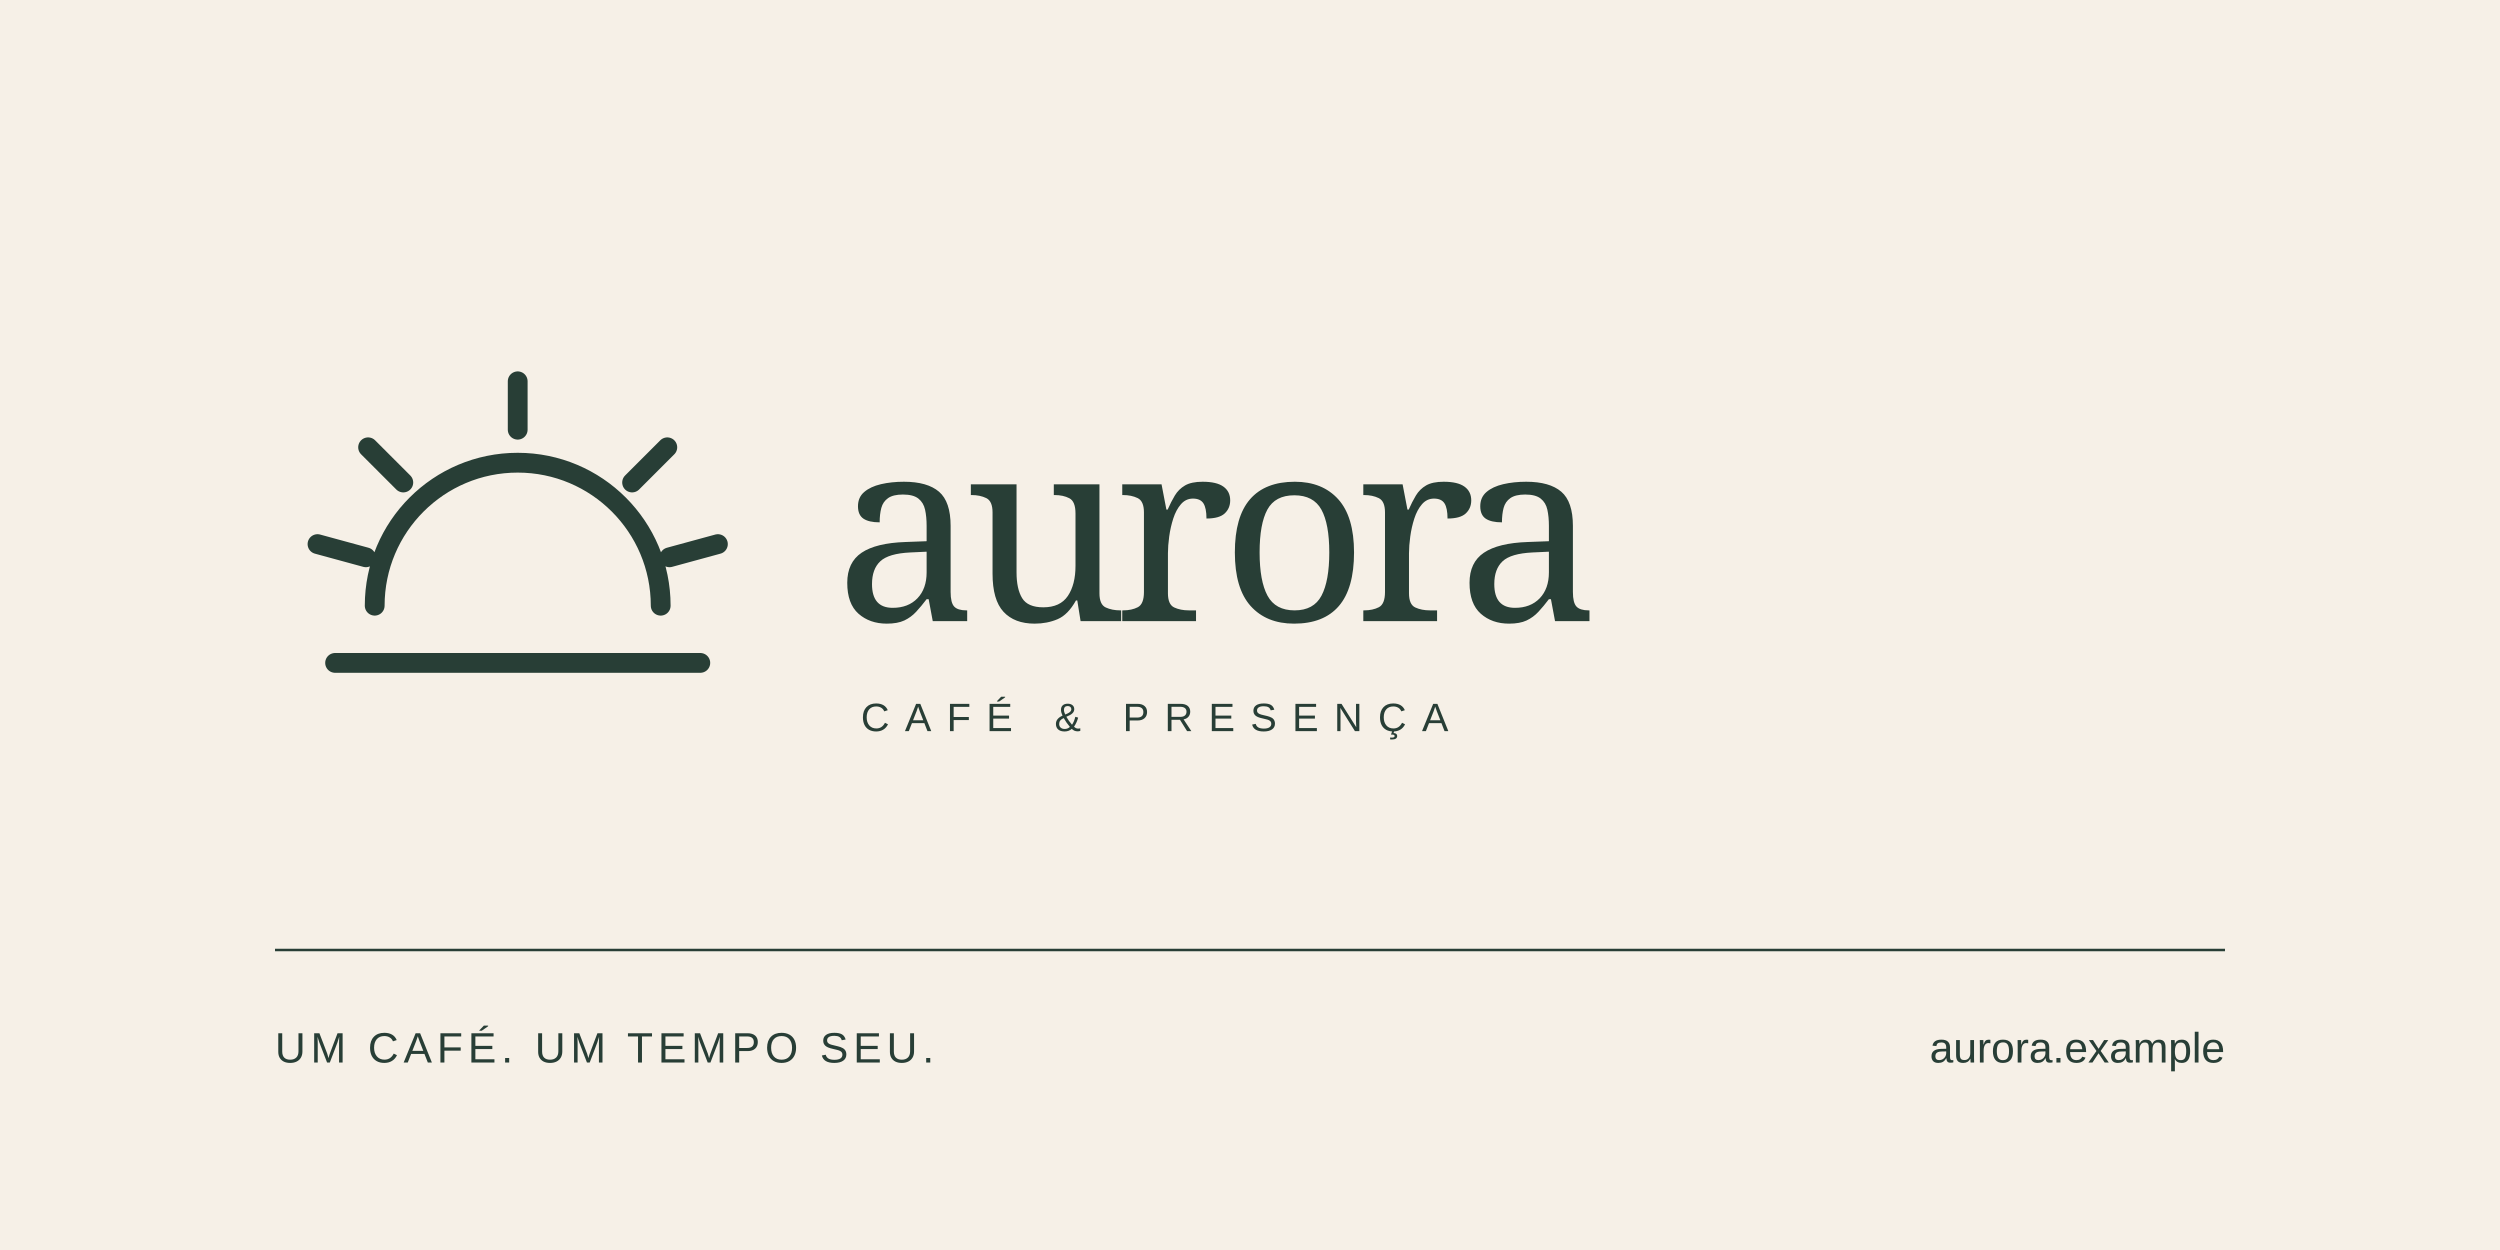
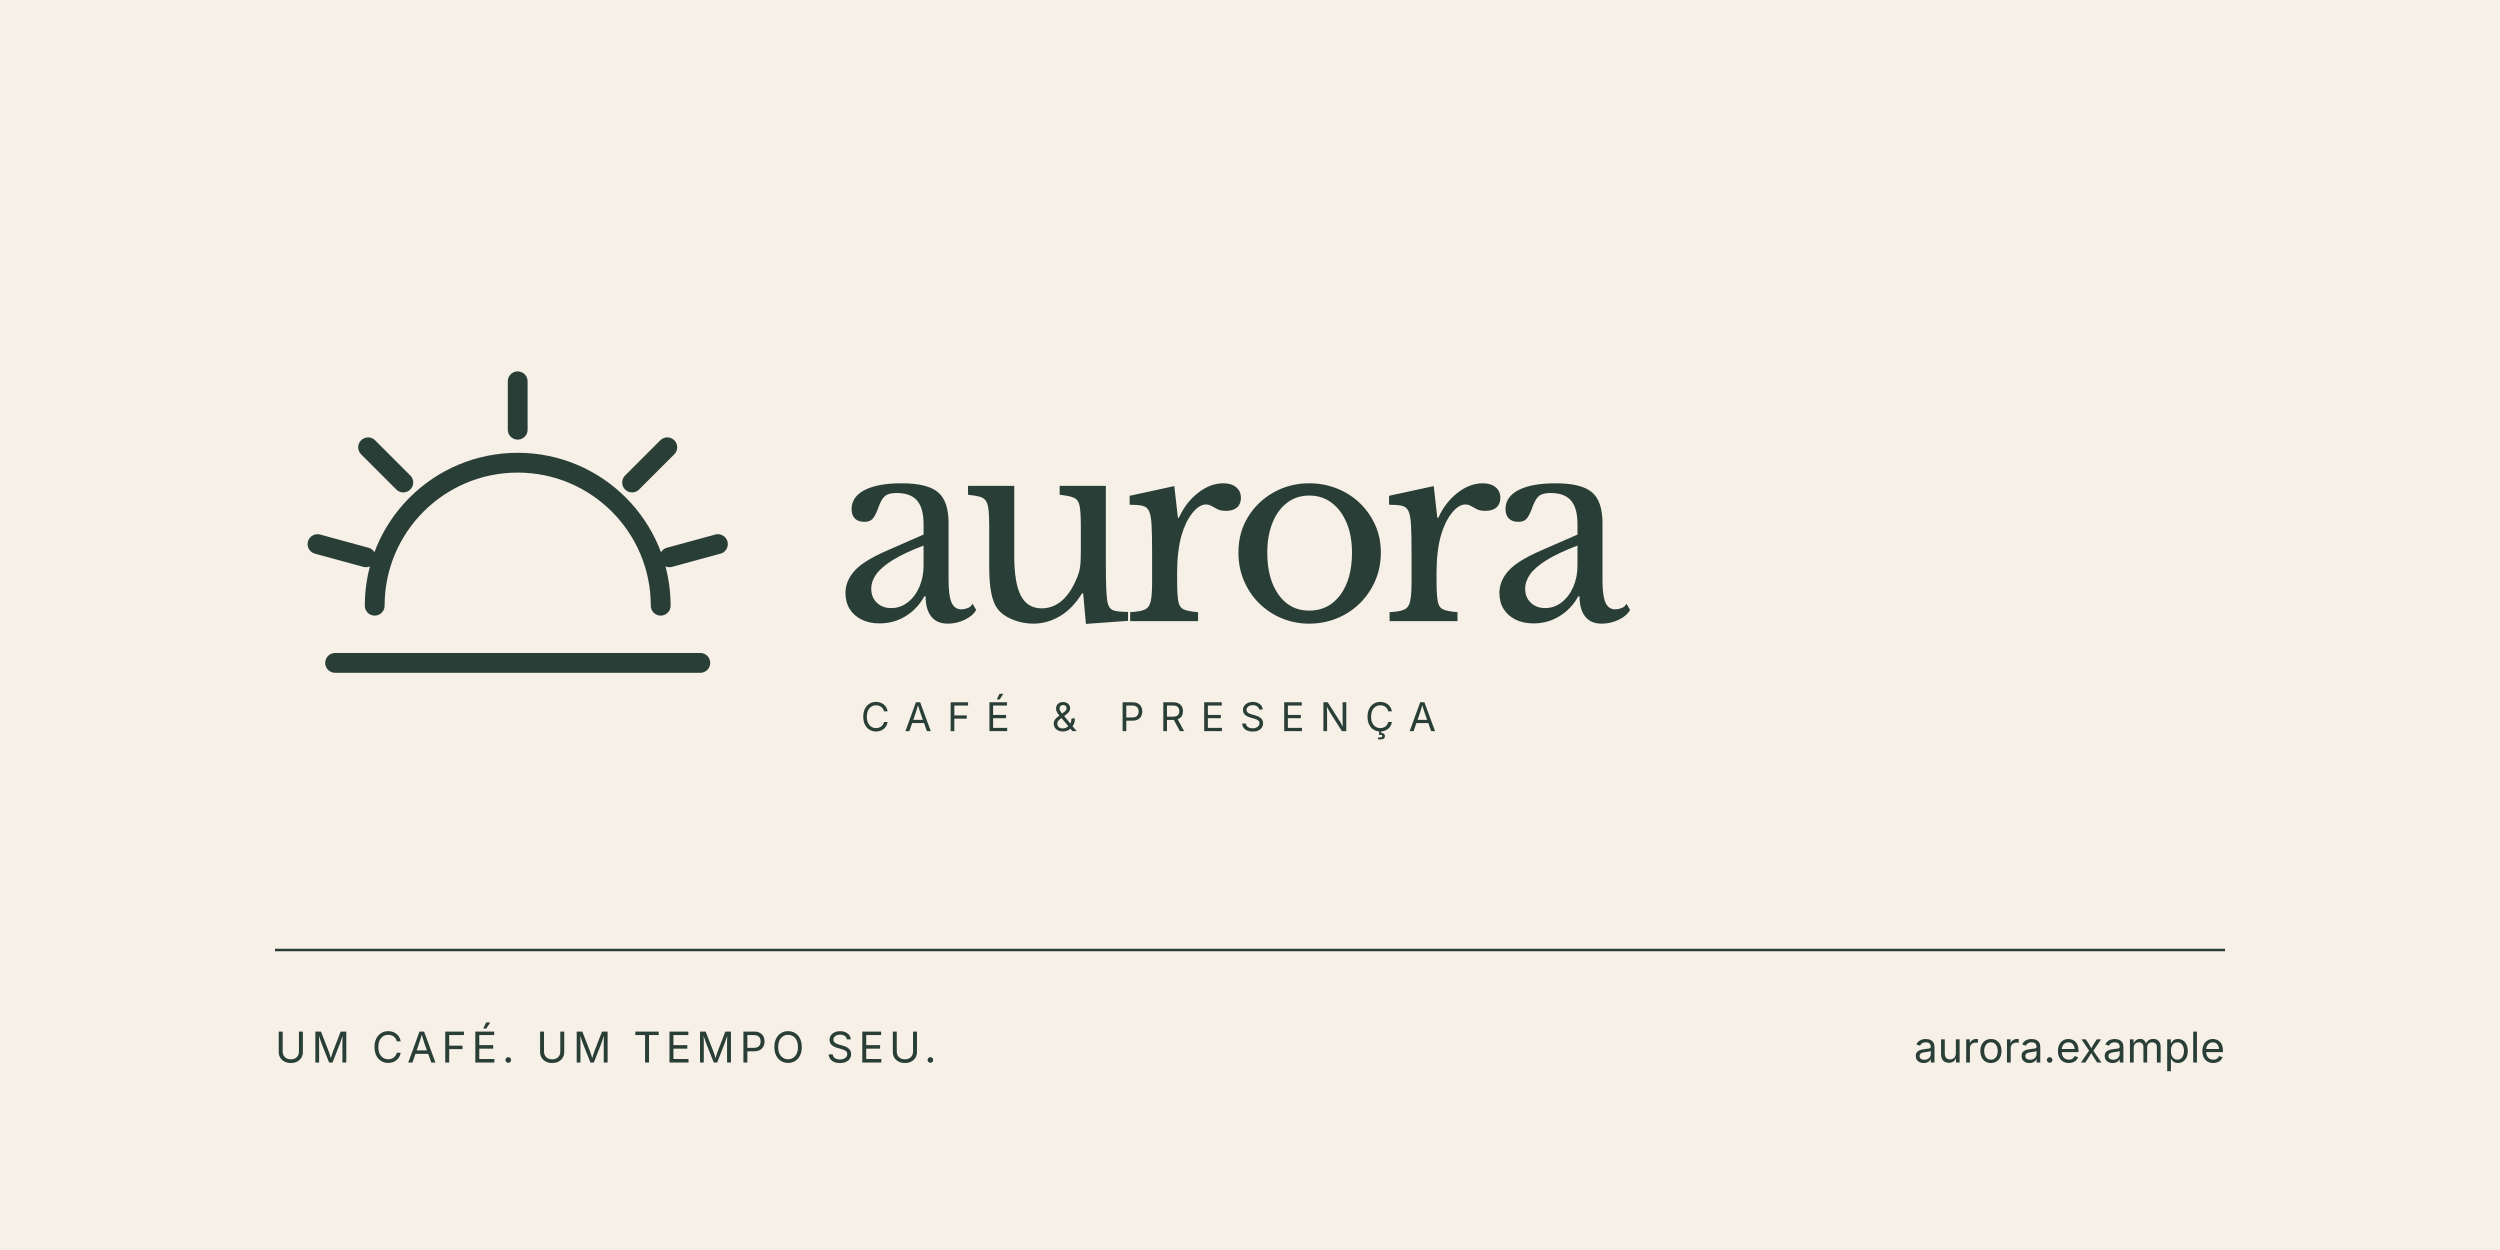
<svg xmlns="http://www.w3.org/2000/svg" width="1000" height="500" viewBox="0 0 1000 500" role="img" aria-label="Cartão conceitual da marca fictícia Aurora">
  <rect width="1000" height="500" fill="#F6F0E7" />
  <g transform="translate(105 105) scale(.88)">
    <g transform="translate(16 40)">
      <g fill="none" stroke="#283E36" stroke-width="9" stroke-linecap="round">
        <path d="M35 116a65 65 0 0 1 130 0M17 142h166M100 14v22M32 44l16 16M168 44l-16 16M9 88l22 6M191 88l-22 6" />
      </g>
    </g>
-     <text x="260" y="163" fill="#283E36" font-family="Georgia,serif" font-size="116" letter-spacing="-6">aurora</text>
-     <text x="272" y="213" fill="#283E36" font-family="Arial,sans-serif" font-size="18" letter-spacing="7">CAFÉ &amp; PRESENÇA</text>
+     <g fill="#283E36" aria-label="aurora">
+       <path d="M311.504 164.16Q306.516 164.16 303.964 160.912Q301.412 157.664 301.412 151.748H300.832Q297.7 157.432 292.364 160.738Q287.028 164.044 280.532 164.044Q275.776 164.044 272.296 162.304Q268.816 160.564 266.902 157.49Q264.988 154.416 264.988 150.24Q264.988 144.788 269.048 140.206Q273.108 135.624 283.78 130.984L300.484 123.676V118.92Q300.484 111.612 297.526 108.19Q294.568 104.768 288.188 104.768Q284.476 104.768 282.794 106.276Q281.112 107.784 279.604 112.308Q278.328 115.556 277.11 116.716Q275.892 117.876 273.572 117.876Q270.788 117.876 269.28 116.368Q267.772 114.86 267.772 112.076Q267.772 106.508 273.688 103.434Q279.604 100.36 290.508 100.36Q302.224 100.36 307.038 104.42Q311.852 108.48 311.852 118.456V144.44Q311.852 151.632 313.244 154.648Q314.636 157.664 317.652 157.664Q318.812 157.664 320.378 157.142Q321.944 156.62 322.756 155.112L324.38 157.896Q322.988 160.564 319.276 162.362Q315.564 164.16 311.504 164.16ZM285.752 157.084Q289.928 157.084 293.292 154.474Q296.656 151.864 298.57 147.456Q300.484 143.048 300.484 137.828V128.664Q291.668 132.028 286.448 135.276Q281.228 138.524 278.966 141.714Q276.704 144.904 276.704 148.268Q276.704 152.212 279.256 154.648Q281.808 157.084 285.752 157.084ZM371.972 131.448V120.08Q371.972 113.7 371.45 110.8Q370.928 107.9 368.898 106.972Q366.868 106.044 362.344 105.58V101.52H383.34V137.132Q383.34 143.744 383.514 147.92Q383.688 152.096 384.036 154.184Q384.616 157.084 386.356 157.954Q388.096 158.824 393.432 158.824V162.884L374.292 164.276L373.016 150.356H372.552Q368.144 157.432 362.402 160.796Q356.66 164.16 350.396 164.16Q345.524 164.16 340.942 162.304Q336.36 160.448 334.04 157.316Q330.328 152.444 330.328 138.524V120.08Q330.328 115.324 330.038 112.54Q329.748 109.756 328.82 108.364Q327.892 106.972 325.978 106.45Q324.064 105.928 320.7 105.58V101.52H341.696V133.188Q341.696 145.716 344.712 151.458Q347.728 157.2 354.108 157.2Q364.316 157.2 370 143.86Q371.16 141.192 371.566 138.814Q371.972 136.436 371.972 131.448ZM415.736 140.612V144.556Q415.736 150.936 416.258 153.894Q416.78 156.852 418.81 157.722Q420.84 158.592 425.248 158.94V163H394.392V158.94Q398.916 158.708 401.004 157.78Q403.092 156.852 403.73 154.01Q404.368 151.168 404.368 145.368V131.796Q404.368 123.908 404.136 119.442Q403.904 114.976 402.976 113.004Q402.048 111.032 399.96 110.568Q397.872 110.104 394.16 110.104V106.044L414.46 101.636L416.084 116.02H416.548Q419.68 109.06 425.248 104.71Q430.816 100.36 436.732 100.36Q440.444 100.36 442.59 102.158Q444.736 103.956 444.736 106.972Q444.736 109.756 442.996 111.322Q441.256 112.888 438.008 112.888Q435.572 112.888 434.064 112.134Q432.556 111.38 431.396 110.684Q430.236 109.988 428.844 109.988Q425.712 109.988 422.58 113.99Q419.448 117.992 417.708 124.14Q416.78 127.388 416.258 131.68Q415.736 135.972 415.736 140.612ZM475.74 100.36Q482.352 100.36 488.268 102.68Q494.184 105 498.65 109.234Q503.116 113.468 505.726 119.21Q508.336 124.952 508.336 131.796Q508.336 138.872 505.726 144.788Q503.116 150.704 498.65 155.054Q494.184 159.404 488.268 161.782Q482.352 164.16 475.74 164.16Q469.244 164.16 463.444 161.782Q457.644 159.404 453.178 155.054Q448.712 150.704 446.16 144.788Q443.608 138.872 443.608 131.796Q443.608 122.632 448.016 115.556Q452.424 108.48 459.732 104.42Q467.04 100.36 475.74 100.36ZM475.74 105.928Q470.056 105.928 465.764 109.176Q461.472 112.424 459.094 118.282Q456.716 124.14 456.716 131.912Q456.716 143.86 461.878 151.052Q467.04 158.244 475.74 158.244Q484.672 158.244 489.95 151.052Q495.228 143.86 495.228 131.912Q495.228 124.14 492.792 118.34Q490.356 112.54 486.006 109.234Q481.656 105.928 475.74 105.928ZM533.656 140.612V144.556Q533.656 150.936 534.178 153.894Q534.7 156.852 536.73 157.722Q538.76 158.592 543.168 158.94V163H512.312V158.94Q516.836 158.708 518.924 157.78Q521.012 156.852 521.65 154.01Q522.288 151.168 522.288 145.368V131.796Q522.288 123.908 522.056 119.442Q521.824 114.976 520.896 113.004Q519.968 111.032 517.88 110.568Q515.792 110.104 512.08 110.104V106.044L532.38 101.636L534.004 116.02H534.468Q537.6 109.06 543.168 104.71Q548.736 100.36 554.652 100.36Q558.364 100.36 560.51 102.158Q562.656 103.956 562.656 106.972Q562.656 109.756 560.916 111.322Q559.176 112.888 555.928 112.888Q553.492 112.888 551.984 112.134Q550.476 111.38 549.316 110.684Q548.156 109.988 546.764 109.988Q543.632 109.988 540.5 113.99Q537.368 117.992 535.628 124.14Q534.7 127.388 534.178 131.68Q533.656 135.972 533.656 140.612ZM608.74 164.16Q603.752 164.16 601.2 160.912Q598.648 157.664 598.648 151.748H598.068Q594.936 157.432 589.6 160.738Q584.264 164.044 577.768 164.044Q573.012 164.044 569.532 162.304Q566.052 160.564 564.138 157.49Q562.224 154.416 562.224 150.24Q562.224 144.788 566.284 140.206Q570.344 135.624 581.016 130.984L597.72 123.676V118.92Q597.72 111.612 594.762 108.19Q591.804 104.768 585.424 104.768Q581.712 104.768 580.03 106.276Q578.348 107.784 576.84 112.308Q575.564 115.556 574.346 116.716Q573.128 117.876 570.808 117.876Q568.024 117.876 566.516 116.368Q565.008 114.86 565.008 112.076Q565.008 106.508 570.924 103.434Q576.84 100.36 587.744 100.36Q599.46 100.36 604.274 104.42Q609.088 108.48 609.088 118.456V144.44Q609.088 151.632 610.48 154.648Q611.872 157.664 614.888 157.664Q616.048 157.664 617.614 157.142Q619.18 156.62 619.992 155.112L621.616 157.896Q620.224 160.564 616.512 162.362Q612.8 164.16 608.74 164.16ZM582.988 157.084Q587.164 157.084 590.528 154.474Q593.892 151.864 595.806 147.456Q597.72 143.048 597.72 137.828V128.664Q588.904 132.028 583.684 135.276Q578.464 138.524 576.202 141.714Q573.94 144.904 573.94 148.268Q573.94 152.212 576.492 154.648Q579.044 157.084 582.988 157.084Z" />
+     </g>
+     <g fill="#283E36" aria-label="CAFÉ &amp; PRESENÇA">
+       <path d="M278.882 213.176Q277.203 213.176 275.889 212.363Q274.575 211.55 273.824 210.042Q273.072 208.535 273.072 206.461Q273.072 204.378 273.824 202.871Q274.575 201.363 275.889 200.546Q277.203 199.728 278.882 199.728Q279.875 199.728 280.758 200.019Q281.642 200.309 282.345 200.867Q283.048 201.425 283.518 202.22Q283.988 203.016 284.164 204.026H282.494Q282.353 203.35 282.015 202.84Q281.677 202.33 281.189 201.978Q280.701 201.627 280.112 201.451Q279.523 201.275 278.882 201.275Q277.704 201.275 276.755 201.873Q275.806 202.471 275.252 203.626Q274.698 204.782 274.698 206.461Q274.698 208.131 275.256 209.287Q275.815 210.442 276.764 211.036Q277.713 211.629 278.882 211.629Q279.523 211.629 280.112 211.449Q280.701 211.269 281.189 210.921Q281.677 210.574 282.015 210.06Q282.353 209.546 282.494 208.878H284.164Q283.997 209.88 283.527 210.671Q283.057 211.462 282.353 212.024Q281.65 212.587 280.767 212.881Q279.884 213.176 278.882 213.176ZM292.254 213 297.009 199.904H298.942L303.759 213H302.001L299.224 205.231Q298.969 204.51 298.63 203.433Q298.292 202.356 297.809 200.686H298.125Q297.65 202.374 297.303 203.468Q296.956 204.562 296.728 205.231L294.029 213ZM294.644 209.344V207.885H301.368V209.344ZM312.798 213V199.904H320.717V201.381H314.468V205.863H320.119V207.34H314.468V213ZM330.424 213V199.904H338.404V201.381H332.094V205.652H337.974V207.129H332.094V211.523H338.483V213ZM333.764 198.621 334.994 196.037H336.761L335.056 198.621ZM363.821 213.176Q362.529 213.176 361.589 212.697Q360.648 212.218 360.143 211.405Q359.638 210.592 359.638 209.581Q359.638 208.72 359.989 208.096Q360.341 207.472 360.96 206.935Q361.58 206.399 362.362 205.819L364.305 204.387Q364.542 204.211 364.823 203.965Q365.104 203.719 365.302 203.376Q365.5 203.033 365.5 202.576Q365.5 201.952 365.082 201.548Q364.665 201.144 363.953 201.144Q363.461 201.144 363.083 201.346Q362.705 201.548 362.498 201.904Q362.292 202.26 362.292 202.734Q362.292 203.227 362.516 203.675Q362.74 204.123 363.127 204.606Q363.514 205.09 364.006 205.688L370.035 213H368.128L363.162 207.041Q362.459 206.189 361.901 205.516Q361.343 204.844 361.022 204.185Q360.701 203.525 360.701 202.743Q360.701 201.873 361.097 201.205Q361.492 200.537 362.217 200.159Q362.942 199.781 363.909 199.781Q364.894 199.781 365.606 200.164Q366.317 200.546 366.704 201.183Q367.091 201.82 367.091 202.602Q367.091 203.2 366.867 203.71Q366.643 204.22 366.252 204.65Q365.86 205.081 365.351 205.459L362.731 207.401Q361.923 207.999 361.593 208.513Q361.264 209.027 361.264 209.634Q361.264 210.275 361.571 210.763Q361.879 211.251 362.433 211.523Q362.986 211.796 363.707 211.796Q364.489 211.796 365.21 211.475Q365.931 211.154 366.502 210.557Q367.073 209.959 367.407 209.115Q367.741 208.272 367.741 207.217H369.262Q369.262 208.518 368.963 209.352Q368.664 210.188 368.282 210.671Q367.899 211.154 367.644 211.4L367.328 211.796Q366.687 212.49 365.724 212.833Q364.762 213.176 363.821 213.176ZM390.961 213V199.904H395.443Q396.973 199.904 397.961 200.462Q398.95 201.02 399.429 201.961Q399.908 202.901 399.908 204.07Q399.908 205.239 399.429 206.189Q398.95 207.138 397.966 207.7Q396.981 208.263 395.452 208.263H392.279V206.795H395.373Q396.41 206.795 397.043 206.439Q397.676 206.083 397.961 205.463Q398.247 204.844 398.247 204.07Q398.247 203.297 397.961 202.686Q397.676 202.075 397.039 201.724Q396.401 201.372 395.356 201.372H392.631V213ZM409.457 213V199.904H413.94Q415.469 199.904 416.457 200.427Q417.446 200.95 417.925 201.864Q418.404 202.778 418.404 203.947Q418.404 205.116 417.925 206.013Q417.446 206.909 416.462 207.415Q415.478 207.92 413.948 207.92H410.389V206.435H413.869Q414.906 206.435 415.535 206.131Q416.163 205.828 416.453 205.27Q416.743 204.712 416.743 203.947Q416.743 203.165 416.453 202.589Q416.163 202.014 415.53 201.693Q414.897 201.372 413.852 201.372H411.127V213ZM416.981 213 413.816 207.102H415.697L418.914 213ZM428.041 213V199.904H436.022V201.381H429.711V205.652H435.591V207.129H429.711V211.523H436.101V213ZM450.053 213.228Q448.638 213.228 447.596 212.772Q446.555 212.315 445.966 211.493Q445.377 210.671 445.298 209.572H447.012Q447.082 210.31 447.513 210.79Q447.943 211.269 448.616 211.501Q449.288 211.734 450.053 211.734Q450.94 211.734 451.648 211.444Q452.356 211.154 452.769 210.627Q453.182 210.1 453.182 209.405Q453.182 208.773 452.826 208.377Q452.47 207.981 451.881 207.727Q451.292 207.472 450.589 207.278L449.007 206.83Q447.425 206.382 446.546 205.547Q445.667 204.712 445.667 203.411Q445.667 202.304 446.265 201.473Q446.862 200.643 447.882 200.185Q448.901 199.728 450.167 199.728Q451.459 199.728 452.452 200.185Q453.445 200.643 454.021 201.429Q454.597 202.216 454.632 203.209H452.997Q452.883 202.251 452.083 201.728Q451.283 201.205 450.114 201.205Q449.271 201.205 448.633 201.482Q447.996 201.759 447.644 202.238Q447.293 202.717 447.293 203.332Q447.293 204.018 447.719 204.435Q448.146 204.852 448.73 205.085Q449.315 205.318 449.789 205.45L451.099 205.81Q451.626 205.951 452.263 206.197Q452.9 206.443 453.481 206.852Q454.06 207.261 454.434 207.889Q454.808 208.518 454.808 209.432Q454.808 210.504 454.25 211.365Q453.691 212.227 452.628 212.727Q451.565 213.228 450.053 213.228ZM464.409 213V199.904H472.39V201.381H466.079V205.652H471.959V207.129H466.079V211.523H472.469V213ZM482.228 213V199.904H484.197L489.523 208.28Q489.734 208.606 490.033 209.115Q490.332 209.625 490.679 210.267Q491.026 210.908 491.36 211.638H491.123Q491.044 210.882 491.009 210.192Q490.974 209.502 490.965 208.922Q490.956 208.342 490.956 207.938V199.904H492.626V213H490.64L485.894 205.547Q485.568 205.028 485.239 204.479Q484.909 203.93 484.487 203.178Q484.065 202.427 483.441 201.319H483.749Q483.793 202.295 483.828 203.121Q483.863 203.947 483.885 204.562Q483.907 205.178 483.907 205.529V213ZM508.09 213.176Q506.411 213.176 505.097 212.363Q503.783 211.55 503.032 210.042Q502.28 208.535 502.28 206.461Q502.28 204.378 503.032 202.871Q503.783 201.363 505.097 200.546Q506.411 199.728 508.09 199.728Q509.083 199.728 509.966 200.019Q510.85 200.309 511.553 200.867Q512.256 201.425 512.726 202.22Q513.196 203.016 513.372 204.026H511.702Q511.562 203.35 511.223 202.84Q510.885 202.33 510.397 201.978Q509.909 201.627 509.32 201.451Q508.731 201.275 508.09 201.275Q506.912 201.275 505.963 201.873Q505.014 202.471 504.46 203.626Q503.906 204.782 503.906 206.461Q503.906 208.131 504.464 209.287Q505.022 210.442 505.972 211.036Q506.921 211.629 508.09 211.629Q508.731 211.629 509.32 211.449Q509.909 211.269 510.397 210.921Q510.885 210.574 511.223 210.06Q511.562 209.546 511.702 208.878H513.372Q513.205 209.88 512.735 210.671Q512.265 211.462 511.562 212.024Q510.858 212.587 509.975 212.881Q509.092 213.176 508.09 213.176ZM507.106 216.77V215.848H508.143Q508.626 215.848 508.815 215.72Q509.004 215.593 509.004 215.268Q509.004 214.942 508.815 214.819Q508.626 214.696 508.143 214.696H507.422L507.685 212.675H508.521V213.097V213.852Q509.382 213.888 509.782 214.226Q510.182 214.565 510.182 215.276Q510.182 216.05 509.694 216.41Q509.206 216.77 508.151 216.77ZM521.462 213 526.217 199.904H528.15L532.967 213H531.209L528.432 205.231Q528.177 204.51 527.838 203.433Q527.5 202.356 527.017 200.686H527.333Q526.858 202.374 526.511 203.468Q526.164 204.562 525.936 205.231L523.237 213ZM523.852 209.344V207.885H530.576V209.344Z" />
+     </g>
  </g>
  <path d="M110 380H890" stroke="#283E36" stroke-width="1" />
-   <text x="110" y="425" fill="#283E36" font-family="Arial,sans-serif" font-size="17" letter-spacing="2">UM CAFÉ. UM TEMPO SEU.</text>
-   <text x="890" y="425" text-anchor="end" fill="#283E36" font-family="Arial,sans-serif" font-size="17">aurora.example</text>
+   <g fill="#283E36" aria-label="UM CAFÉ. UM TEMPO SEU.">
+     <path d="M116.334 425.199Q114.873 425.199 113.781 424.627Q112.689 424.054 112.092 423.058Q111.494 422.062 111.494 420.791V412.632H113.071V420.667Q113.071 421.555 113.466 422.248Q113.86 422.941 114.59 423.34Q115.321 423.738 116.334 423.738Q117.346 423.738 118.073 423.34Q118.799 422.941 119.189 422.248Q119.579 421.555 119.579 420.667V412.632H121.156V420.791Q121.156 422.062 120.559 423.058Q119.961 424.054 118.878 424.627Q117.794 425.199 116.334 425.199ZM126.144 425V412.632H128.386L131.432 420.435Q131.54 420.709 131.677 421.119Q131.814 421.53 131.968 422.012Q132.121 422.493 132.262 422.971Q132.403 423.448 132.511 423.854H132.163Q132.279 423.473 132.42 423.004Q132.561 422.535 132.715 422.049Q132.868 421.563 133.009 421.14Q133.15 420.717 133.258 420.435L136.263 412.632H138.513V425H136.96V417.936Q136.96 417.554 136.965 417.065Q136.969 416.575 136.981 416.035Q136.994 415.496 137.006 414.94Q137.019 414.383 137.027 413.86H137.16Q136.985 414.433 136.79 415.027Q136.595 415.62 136.408 416.172Q136.222 416.724 136.056 417.181Q135.89 417.637 135.773 417.936L133.009 425H131.64L128.834 417.936Q128.718 417.646 128.56 417.201Q128.402 416.757 128.216 416.214Q128.029 415.67 127.83 415.068Q127.63 414.466 127.423 413.86H127.572Q127.589 414.325 127.601 414.865Q127.614 415.404 127.622 415.956Q127.63 416.508 127.639 417.019Q127.647 417.529 127.647 417.936V425ZM155.288 425.166Q153.702 425.166 152.461 424.398Q151.22 423.63 150.511 422.207Q149.801 420.783 149.801 418.824Q149.801 416.857 150.511 415.433Q151.22 414.01 152.461 413.238Q153.702 412.466 155.288 412.466Q156.226 412.466 157.06 412.74Q157.894 413.014 158.558 413.541Q159.222 414.068 159.666 414.819Q160.11 415.57 160.276 416.525H158.699Q158.566 415.886 158.247 415.404Q157.927 414.923 157.467 414.591Q157.006 414.259 156.45 414.093Q155.894 413.927 155.288 413.927Q154.175 413.927 153.279 414.491Q152.382 415.056 151.859 416.147Q151.336 417.239 151.336 418.824Q151.336 420.401 151.863 421.493Q152.391 422.584 153.287 423.145Q154.184 423.705 155.288 423.705Q155.894 423.705 156.45 423.535Q157.006 423.365 157.467 423.037Q157.927 422.709 158.247 422.223Q158.566 421.738 158.699 421.107H160.276Q160.119 422.053 159.675 422.8Q159.231 423.547 158.566 424.079Q157.902 424.61 157.068 424.888Q156.234 425.166 155.288 425.166ZM163.306 425 167.796 412.632H169.623L174.171 425H172.511L169.888 417.662Q169.648 416.981 169.328 415.965Q169.008 414.948 168.552 413.371H168.851Q168.402 414.964 168.075 415.998Q167.747 417.031 167.531 417.662L164.982 425ZM165.564 421.547V420.169H171.914V421.547ZM178.097 425V412.632H185.576V414.026H179.674V418.26H185.012V419.654H179.674V425ZM190.133 425V412.632H197.67V414.026H191.71V418.06H197.263V419.455H191.71V423.606H197.745V425ZM193.287 411.42 194.449 408.979H196.118L194.507 411.42ZM203.306 425.108Q202.841 425.108 202.513 424.78Q202.185 424.452 202.185 423.987Q202.185 423.522 202.513 423.195Q202.841 422.867 203.306 422.867Q203.77 422.867 204.098 423.195Q204.426 423.522 204.426 423.987Q204.426 424.452 204.098 424.78Q203.77 425.108 203.306 425.108ZM220.869 425.199Q219.408 425.199 218.317 424.627Q217.225 424.054 216.627 423.058Q216.03 422.062 216.03 420.791V412.632H217.607V420.667Q217.607 421.555 218.001 422.248Q218.395 422.941 219.126 423.34Q219.856 423.738 220.869 423.738Q221.882 423.738 222.608 423.34Q223.334 422.941 223.725 422.248Q224.115 421.555 224.115 420.667V412.632H225.692V420.791Q225.692 422.062 225.094 423.058Q224.497 424.054 223.413 424.627Q222.33 425.199 220.869 425.199ZM230.68 425V412.632H232.921L235.968 420.435Q236.076 420.709 236.213 421.119Q236.35 421.53 236.503 422.012Q236.657 422.493 236.798 422.971Q236.939 423.448 237.047 423.854H236.698Q236.815 423.473 236.956 423.004Q237.097 422.535 237.25 422.049Q237.404 421.563 237.545 421.14Q237.686 420.717 237.794 420.435L240.799 412.632H243.048V425H241.496V417.936Q241.496 417.554 241.5 417.065Q241.504 416.575 241.517 416.035Q241.529 415.496 241.542 414.94Q241.554 414.383 241.562 413.86H241.695Q241.521 414.433 241.326 415.027Q241.131 415.62 240.944 416.172Q240.757 416.724 240.591 417.181Q240.425 417.637 240.309 417.936L237.545 425H236.175L233.37 417.936Q233.253 417.646 233.096 417.201Q232.938 416.757 232.751 416.214Q232.565 415.67 232.365 415.068Q232.166 414.466 231.958 413.86H232.108Q232.125 414.325 232.137 414.865Q232.149 415.404 232.158 415.956Q232.166 416.508 232.174 417.019Q232.183 417.529 232.183 417.936V425ZM254.137 414.026V412.632H263.484V414.026H259.607V425H258.03V414.026ZM267.791 425V412.632H275.329V414.026H269.369V418.06H274.922V419.455H269.369V423.606H275.403V425ZM280.01 425V412.632H282.251L285.297 420.435Q285.405 420.709 285.542 421.119Q285.679 421.53 285.833 422.012Q285.986 422.493 286.127 422.971Q286.269 423.448 286.377 423.854H286.028Q286.144 423.473 286.285 423.004Q286.426 422.535 286.58 422.049Q286.733 421.563 286.875 421.14Q287.016 420.717 287.123 420.435L290.128 412.632H292.378V425H290.826V417.936Q290.826 417.554 290.83 417.065Q290.834 416.575 290.846 416.035Q290.859 415.496 290.871 414.94Q290.884 414.383 290.892 413.86H291.025Q290.851 414.433 290.656 415.027Q290.46 415.62 290.274 416.172Q290.087 416.724 289.921 417.181Q289.755 417.637 289.639 417.936L286.875 425H285.505L282.699 417.936Q282.583 417.646 282.425 417.201Q282.268 416.757 282.081 416.214Q281.894 415.67 281.695 415.068Q281.496 414.466 281.288 413.86H281.438Q281.454 414.325 281.467 414.865Q281.479 415.404 281.487 415.956Q281.496 416.508 281.504 417.019Q281.512 417.529 281.512 417.936V425ZM297.366 425V412.632H301.6Q303.044 412.632 303.978 413.159Q304.912 413.686 305.364 414.574Q305.816 415.462 305.816 416.566Q305.816 417.67 305.364 418.567Q304.912 419.463 303.982 419.995Q303.052 420.526 301.608 420.526H298.611V419.14H301.533Q302.513 419.14 303.11 418.803Q303.708 418.467 303.978 417.882Q304.248 417.297 304.248 416.566Q304.248 415.836 303.978 415.259Q303.708 414.682 303.106 414.35Q302.504 414.018 301.517 414.018H298.943V425ZM315.237 425.166Q313.652 425.166 312.411 424.398Q311.17 423.63 310.456 422.207Q309.742 420.783 309.742 418.824Q309.742 416.857 310.456 415.433Q311.17 414.01 312.411 413.238Q313.652 412.466 315.237 412.466Q316.823 412.466 318.06 413.238Q319.296 414.01 320.006 415.433Q320.716 416.857 320.716 418.824Q320.716 420.783 320.006 422.207Q319.296 423.63 318.06 424.398Q316.823 425.166 315.237 425.166ZM315.237 423.705Q316.341 423.705 317.234 423.145Q318.126 422.584 318.653 421.493Q319.18 420.401 319.18 418.824Q319.18 417.231 318.653 416.139Q318.126 415.047 317.234 414.487Q316.341 413.927 315.237 413.927Q314.125 413.927 313.228 414.491Q312.332 415.056 311.805 416.147Q311.278 417.239 311.278 418.824Q311.278 420.401 311.805 421.489Q312.332 422.576 313.228 423.141Q314.125 423.705 315.237 423.705ZM335.963 425.216Q334.627 425.216 333.643 424.784Q332.66 424.353 332.103 423.576Q331.547 422.8 331.473 421.763H333.091Q333.158 422.46 333.565 422.912Q333.971 423.365 334.606 423.585Q335.241 423.805 335.963 423.805Q336.802 423.805 337.47 423.531Q338.138 423.257 338.528 422.759Q338.918 422.261 338.918 421.605Q338.918 421.007 338.582 420.634Q338.246 420.26 337.69 420.019Q337.134 419.779 336.47 419.596L334.976 419.173Q333.481 418.75 332.651 417.961Q331.821 417.172 331.821 415.944Q331.821 414.898 332.386 414.113Q332.95 413.329 333.913 412.897Q334.876 412.466 336.071 412.466Q337.291 412.466 338.229 412.897Q339.168 413.329 339.711 414.072Q340.255 414.815 340.288 415.753H338.744Q338.636 414.848 337.881 414.354Q337.125 413.86 336.022 413.86Q335.225 413.86 334.623 414.122Q334.021 414.383 333.689 414.836Q333.357 415.288 333.357 415.869Q333.357 416.517 333.76 416.911Q334.162 417.305 334.714 417.525Q335.266 417.745 335.714 417.87L336.951 418.21Q337.449 418.343 338.051 418.575Q338.653 418.808 339.201 419.194Q339.748 419.58 340.101 420.173Q340.454 420.767 340.454 421.63Q340.454 422.643 339.927 423.456Q339.4 424.269 338.396 424.743Q337.391 425.216 335.963 425.216ZM344.911 425V412.632H352.448V414.026H346.488V418.06H352.041V419.455H346.488V423.606H352.523V425ZM361.969 425.199Q360.508 425.199 359.416 424.627Q358.325 424.054 357.727 423.058Q357.129 422.062 357.129 420.791V412.632H358.707V420.667Q358.707 421.555 359.101 422.248Q359.495 422.941 360.226 423.34Q360.956 423.738 361.969 423.738Q362.981 423.738 363.708 423.34Q364.434 422.941 364.824 422.248Q365.214 421.555 365.214 420.667V412.632H366.791V420.791Q366.791 422.062 366.194 423.058Q365.596 424.054 364.513 424.627Q363.43 425.199 361.969 425.199ZM372.162 425.108Q371.697 425.108 371.369 424.78Q371.041 424.452 371.041 423.987Q371.041 423.522 371.369 423.195Q371.697 422.867 372.162 422.867Q372.627 422.867 372.954 423.195Q373.282 423.522 373.282 423.987Q373.282 424.452 372.954 424.78Q372.627 425.108 372.162 425.108Z" />
+   </g>
+   <g fill="#283E36" aria-label="aurora.example">
+     <path d="M769.473 425.216Q768.593 425.216 767.875 424.884Q767.157 424.552 766.733 423.913Q766.31 423.273 766.31 422.36Q766.31 421.563 766.625 421.065Q766.941 420.567 767.468 420.281Q767.995 419.995 768.634 419.853Q769.273 419.712 769.921 419.629Q770.751 419.522 771.274 419.463Q771.797 419.405 772.05 419.264Q772.303 419.123 772.303 418.783V418.733Q772.303 418.152 772.087 417.749Q771.872 417.347 771.44 417.131Q771.008 416.915 770.361 416.915Q769.697 416.915 769.224 417.123Q768.75 417.33 768.456 417.641Q768.161 417.953 768.012 418.276L766.576 417.803Q766.933 416.957 767.539 416.479Q768.144 416.002 768.875 415.803Q769.606 415.603 770.319 415.603Q770.784 415.603 771.378 415.716Q771.971 415.828 772.523 416.16Q773.075 416.492 773.436 417.143Q773.797 417.795 773.797 418.882V425H772.328V423.738H772.229Q772.071 424.062 771.722 424.406Q771.374 424.751 770.817 424.983Q770.261 425.216 769.473 425.216ZM769.73 423.896Q770.56 423.896 771.133 423.572Q771.706 423.248 772.004 422.73Q772.303 422.211 772.303 421.647V420.36Q772.212 420.468 771.905 420.555Q771.598 420.642 771.203 420.709Q770.809 420.775 770.44 420.821Q770.07 420.866 769.855 420.891Q769.315 420.957 768.846 421.119Q768.377 421.281 768.095 421.592Q767.812 421.904 767.812 422.435Q767.812 422.916 768.062 423.24Q768.311 423.564 768.742 423.73Q769.174 423.896 769.73 423.896ZM779.566 425.116Q778.628 425.116 777.919 424.73Q777.209 424.344 776.815 423.564Q776.42 422.784 776.42 421.613V415.72H777.915V421.489Q777.915 422.56 778.479 423.166Q779.043 423.772 780.015 423.772Q780.679 423.772 781.206 423.481Q781.733 423.19 782.04 422.63Q782.347 422.07 782.347 421.281V415.72H783.85V425H782.405V422.75H782.605Q782.173 424.054 781.38 424.585Q780.587 425.116 779.566 425.116ZM786.473 425V415.72H787.917V417.147H788.017Q788.274 416.442 788.934 416.014Q789.594 415.587 790.424 415.587Q790.59 415.587 790.818 415.595Q791.046 415.603 791.179 415.612V417.114Q791.113 417.098 790.847 417.065Q790.582 417.031 790.283 417.031Q789.619 417.031 789.092 417.309Q788.564 417.587 788.266 418.073Q787.967 418.559 787.967 419.19V425ZM796.367 425.199Q795.106 425.199 794.155 424.602Q793.205 424.004 792.673 422.925Q792.142 421.846 792.142 420.418Q792.142 418.965 792.673 417.882Q793.205 416.799 794.155 416.201Q795.106 415.603 796.367 415.603Q797.637 415.603 798.592 416.201Q799.546 416.799 800.078 417.882Q800.609 418.965 800.609 420.418Q800.609 421.846 800.078 422.925Q799.546 424.004 798.592 424.602Q797.637 425.199 796.367 425.199ZM796.367 423.863Q797.305 423.863 797.911 423.381Q798.517 422.9 798.808 422.115Q799.098 421.331 799.098 420.418Q799.098 419.497 798.808 418.704Q798.517 417.911 797.911 417.425Q797.305 416.94 796.367 416.94Q795.438 416.94 794.84 417.425Q794.242 417.911 793.952 418.7Q793.661 419.488 793.661 420.418Q793.661 421.331 793.952 422.115Q794.242 422.9 794.84 423.381Q795.438 423.863 796.367 423.863ZM802.784 425V415.72H804.228V417.147H804.328Q804.585 416.442 805.245 416.014Q805.905 415.587 806.735 415.587Q806.901 415.587 807.129 415.595Q807.357 415.603 807.49 415.612V417.114Q807.424 417.098 807.158 417.065Q806.893 417.031 806.594 417.031Q805.93 417.031 805.403 417.309Q804.875 417.587 804.577 418.073Q804.278 418.559 804.278 419.19V425ZM811.782 425.216Q810.902 425.216 810.184 424.884Q809.466 424.552 809.043 423.913Q808.619 423.273 808.619 422.36Q808.619 421.563 808.935 421.065Q809.25 420.567 809.777 420.281Q810.304 419.995 810.943 419.853Q811.582 419.712 812.23 419.629Q813.06 419.522 813.583 419.463Q814.106 419.405 814.359 419.264Q814.612 419.123 814.612 418.783V418.733Q814.612 418.152 814.396 417.749Q814.181 417.347 813.749 417.131Q813.317 416.915 812.67 416.915Q812.006 416.915 811.533 417.123Q811.06 417.33 810.765 417.641Q810.47 417.953 810.321 418.276L808.885 417.803Q809.242 416.957 809.848 416.479Q810.454 416.002 811.184 415.803Q811.915 415.603 812.628 415.603Q813.093 415.603 813.687 415.716Q814.28 415.828 814.832 416.16Q815.384 416.492 815.745 417.143Q816.106 417.795 816.106 418.882V425H814.637V423.738H814.538Q814.38 424.062 814.031 424.406Q813.683 424.751 813.126 424.983Q812.57 425.216 811.782 425.216ZM812.039 423.896Q812.869 423.896 813.442 423.572Q814.015 423.248 814.313 422.73Q814.612 422.211 814.612 421.647V420.36Q814.521 420.468 814.214 420.555Q813.907 420.642 813.513 420.709Q813.118 420.775 812.749 420.821Q812.379 420.866 812.164 420.891Q811.624 420.957 811.155 421.119Q810.686 421.281 810.404 421.592Q810.122 421.904 810.122 422.435Q810.122 422.916 810.371 423.24Q810.62 423.564 811.051 423.73Q811.483 423.896 812.039 423.896ZM819.867 425.108Q819.402 425.108 819.074 424.78Q818.746 424.452 818.746 423.987Q818.746 423.522 819.074 423.195Q819.402 422.867 819.867 422.867Q820.332 422.867 820.659 423.195Q820.987 423.522 820.987 423.987Q820.987 424.452 820.659 424.78Q820.332 425.108 819.867 425.108ZM827.528 425.199Q826.184 425.199 825.208 424.602Q824.233 424.004 823.706 422.933Q823.179 421.862 823.179 420.435Q823.179 419.007 823.693 417.919Q824.208 416.832 825.15 416.218Q826.092 415.603 827.354 415.603Q828.093 415.603 828.811 415.848Q829.529 416.093 830.114 416.637Q830.699 417.181 831.048 418.069Q831.396 418.957 831.396 420.244V420.866H824.191V419.604H830.591L829.894 420.069Q829.894 419.156 829.608 418.447Q829.321 417.737 828.757 417.334Q828.192 416.932 827.354 416.932Q826.516 416.932 825.918 417.342Q825.32 417.753 825.005 418.413Q824.689 419.073 824.689 419.829V420.667Q824.689 421.696 825.046 422.414Q825.403 423.132 826.047 423.502Q826.69 423.871 827.537 423.871Q828.085 423.871 828.533 423.713Q828.981 423.556 829.305 423.236Q829.628 422.916 829.803 422.443L831.247 422.842Q831.031 423.539 830.517 424.07Q830.002 424.602 829.242 424.9Q828.483 425.199 827.528 425.199ZM832.384 425 836.045 419.663 836.037 420.808 832.575 415.72H834.318L835.472 417.521Q835.92 418.218 836.248 418.824Q836.576 419.43 836.925 419.995H836.144Q836.501 419.43 836.796 418.824Q837.091 418.218 837.547 417.521L838.726 415.72H840.436L836.958 420.875V419.771L840.585 425H838.851L837.489 422.916Q837.049 422.236 836.73 421.651Q836.41 421.065 836.07 420.526H836.858Q836.518 421.065 836.227 421.651Q835.937 422.236 835.489 422.916L834.111 425ZM845.035 425.216Q844.155 425.216 843.437 424.884Q842.719 424.552 842.295 423.913Q841.872 423.273 841.872 422.36Q841.872 421.563 842.188 421.065Q842.503 420.567 843.03 420.281Q843.557 419.995 844.196 419.853Q844.835 419.712 845.483 419.629Q846.313 419.522 846.836 419.463Q847.359 419.405 847.612 419.264Q847.865 419.123 847.865 418.783V418.733Q847.865 418.152 847.649 417.749Q847.434 417.347 847.002 417.131Q846.57 416.915 845.923 416.915Q845.259 416.915 844.786 417.123Q844.312 417.33 844.018 417.641Q843.723 417.953 843.574 418.276L842.138 417.803Q842.495 416.957 843.101 416.479Q843.707 416.002 844.437 415.803Q845.168 415.603 845.881 415.603Q846.346 415.603 846.94 415.716Q847.533 415.828 848.085 416.16Q848.637 416.492 848.998 417.143Q849.359 417.795 849.359 418.882V425H847.89V423.738H847.79Q847.633 424.062 847.284 424.406Q846.936 424.751 846.379 424.983Q845.823 425.216 845.035 425.216ZM845.292 423.896Q846.122 423.896 846.695 423.572Q847.268 423.248 847.566 422.73Q847.865 422.211 847.865 421.647V420.36Q847.774 420.468 847.467 420.555Q847.16 420.642 846.765 420.709Q846.371 420.775 846.002 420.821Q845.632 420.866 845.417 420.891Q844.877 420.957 844.408 421.119Q843.939 421.281 843.657 421.592Q843.375 421.904 843.375 422.435Q843.375 422.916 843.624 423.24Q843.873 423.564 844.304 423.73Q844.736 423.896 845.292 423.896ZM851.982 425V415.72H853.435L853.443 417.795H853.327Q853.518 417.04 853.929 416.546Q854.34 416.052 854.892 415.803Q855.444 415.554 856.042 415.554Q857.054 415.554 857.681 416.176Q858.308 416.799 858.49 417.812H858.291Q858.457 417.114 858.897 416.608Q859.337 416.102 859.964 415.828Q860.59 415.554 861.329 415.554Q862.134 415.554 862.798 415.902Q863.462 416.251 863.857 416.957Q864.251 417.662 864.251 418.741V425H862.757V418.783Q862.757 417.778 862.192 417.347Q861.628 416.915 860.881 416.915Q860.258 416.915 859.806 417.176Q859.354 417.438 859.109 417.894Q858.864 418.351 858.864 418.94V425H857.37V418.633Q857.37 417.861 856.855 417.388Q856.34 416.915 855.552 416.915Q855.012 416.915 854.535 417.168Q854.058 417.421 853.767 417.919Q853.477 418.418 853.477 419.156V425ZM866.874 428.47V415.72H868.318V417.206H868.484Q868.642 416.957 868.924 416.579Q869.207 416.201 869.738 415.902Q870.269 415.603 871.174 415.603Q872.336 415.603 873.22 416.185Q874.104 416.766 874.606 417.841Q875.108 418.916 875.108 420.385Q875.108 421.862 874.61 422.941Q874.112 424.021 873.228 424.61Q872.344 425.199 871.182 425.199Q870.302 425.199 869.763 424.896Q869.223 424.593 868.933 424.207Q868.642 423.821 868.484 423.564H868.368V428.47ZM870.958 423.863Q871.83 423.863 872.415 423.394Q873 422.925 873.295 422.132Q873.589 421.339 873.589 420.368Q873.589 419.405 873.299 418.629Q873.008 417.853 872.423 417.397Q871.838 416.94 870.958 416.94Q870.103 416.94 869.522 417.372Q868.941 417.803 868.646 418.571Q868.352 419.339 868.352 420.368Q868.352 421.397 868.65 422.186Q868.949 422.975 869.534 423.419Q870.12 423.863 870.958 423.863ZM878.777 412.632V425H877.283V412.632ZM885.302 425.199Q883.957 425.199 882.982 424.602Q882.006 424.004 881.479 422.933Q880.952 421.862 880.952 420.435Q880.952 419.007 881.467 417.919Q881.981 416.832 882.924 416.218Q883.866 415.603 885.127 415.603Q885.866 415.603 886.584 415.848Q887.302 416.093 887.888 416.637Q888.473 417.181 888.821 418.069Q889.17 418.957 889.17 420.244V420.866H881.965V419.604H888.365L887.668 420.069Q887.668 419.156 887.381 418.447Q887.095 417.737 886.53 417.334Q885.966 416.932 885.127 416.932Q884.289 416.932 883.691 417.342Q883.094 417.753 882.778 418.413Q882.463 419.073 882.463 419.829V420.667Q882.463 421.696 882.82 422.414Q883.177 423.132 883.82 423.502Q884.463 423.871 885.31 423.871Q885.858 423.871 886.306 423.713Q886.754 423.556 887.078 423.236Q887.402 422.916 887.576 422.443L889.02 422.842Q888.805 423.539 888.29 424.07Q887.775 424.602 887.016 424.9Q886.256 425.199 885.302 425.199Z" />
+   </g>
</svg>
